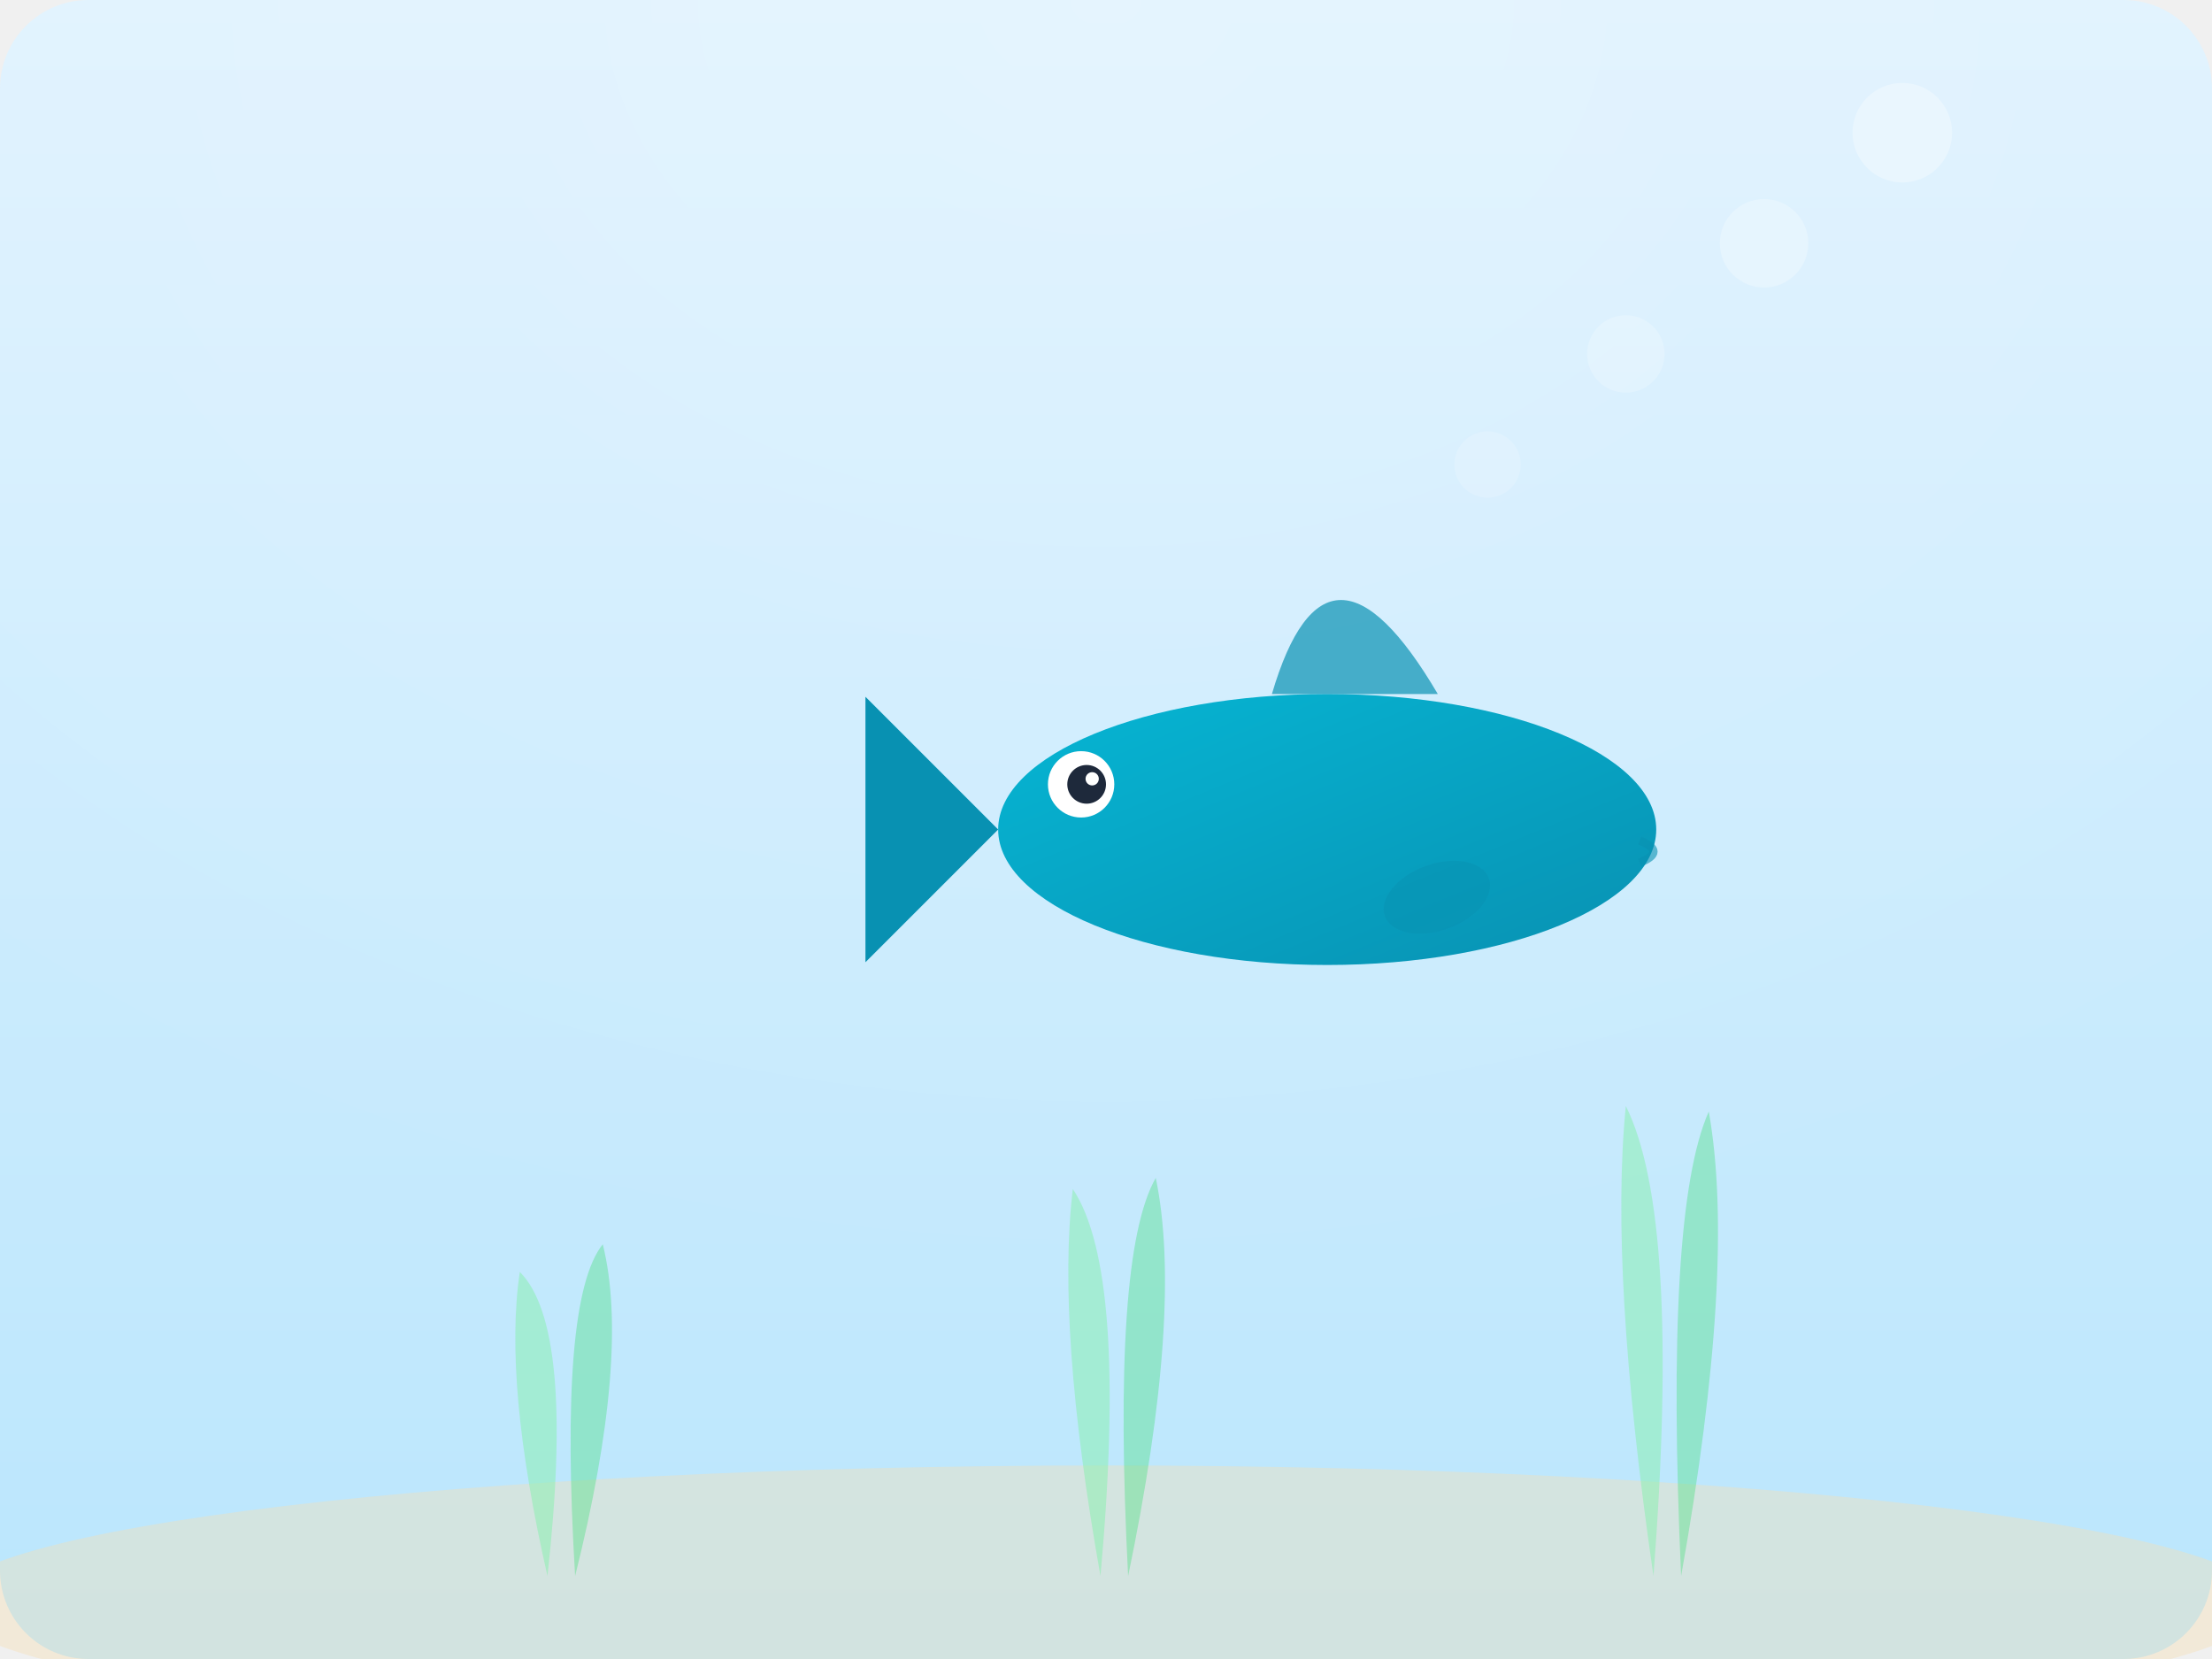
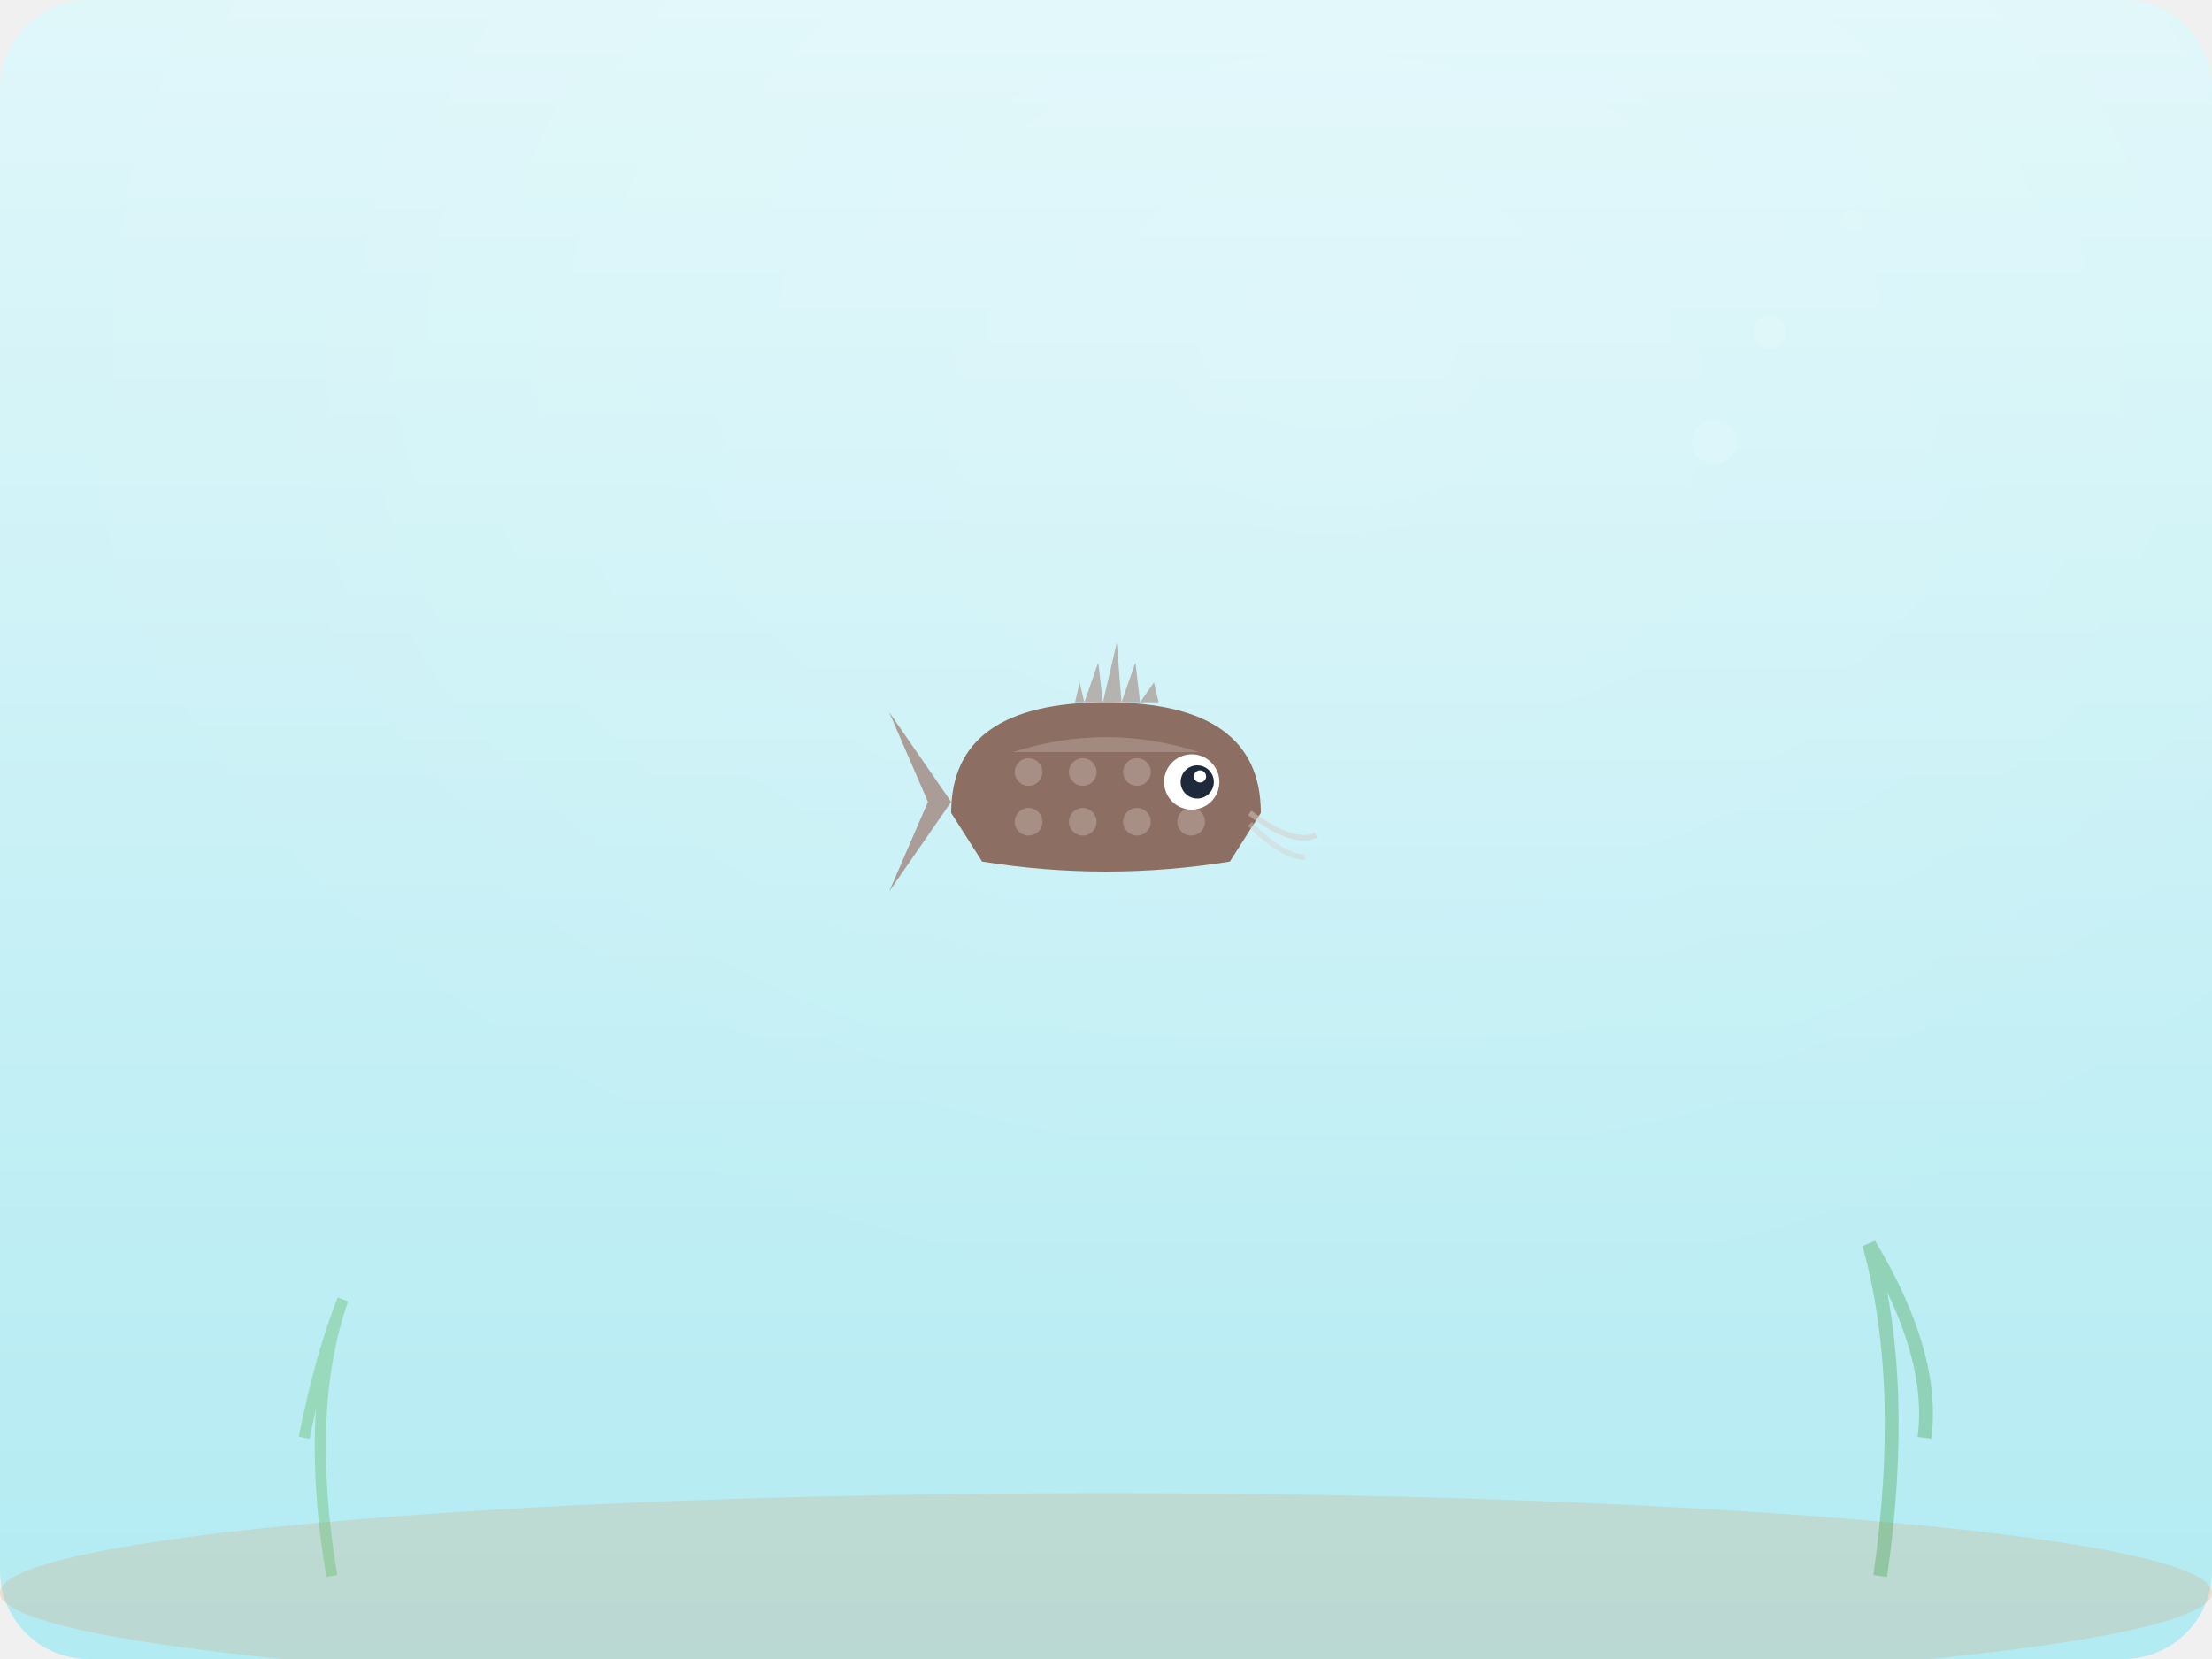
<svg xmlns="http://www.w3.org/2000/svg" viewBox="0 0 400 300" width="400" height="300">
  <defs>
-     <linearGradient id="bg_5" x1="0%" y1="0%" x2="0%" y2="100%">
-       <stop offset="0%" style="stop-color:#E0F2FE" />
-       <stop offset="100%" style="stop-color:#BAE6FD" />
+     <linearGradient id="bg5" x1="0%" y1="0%" x2="0%" y2="100%">
+       <stop offset="0%" style="stop-color:#E0F7FA" />
+       <stop offset="100%" style="stop-color:#B2EBF2" />
    </linearGradient>
-     <linearGradient id="fish_5" x1="0%" y1="0%" x2="100%" y2="100%">
-       <stop offset="0%" style="stop-color:#06B6D4" />
-       <stop offset="100%" style="stop-color:#0891B2" />
-     </linearGradient>
-     <radialGradient id="light_5" cx="50%" cy="0%" r="80%">
+     <radialGradient id="glow5" cx="60%" cy="20%" r="60%">
      <stop offset="0%" style="stop-color:white;stop-opacity:0.15" />
      <stop offset="100%" style="stop-color:white;stop-opacity:0" />
    </radialGradient>
  </defs>
-   <rect width="400" height="300" rx="16" fill="url(#bg_5)" />
-   <rect width="400" height="300" rx="16" fill="url(#light_5)" />
-   <ellipse cx="200" cy="290" rx="210" ry="25" fill="#F5DEB3" opacity="0.4" />
-   <path d="M99,285 Q91,250 94,230 Q104,240 99,285" fill="#86EFAC" opacity="0.5" />
-   <path d="M104,285 Q114,245 109,225 Q101,235 104,285" fill="#4ADE80" opacity="0.4" />
-   <path d="M199,285 Q191,240 194,215 Q204,230 199,285" fill="#86EFAC" opacity="0.5" />
-   <path d="M204,285 Q214,237 209,213 Q201,227 204,285" fill="#4ADE80" opacity="0.4" />
-   <path d="M299,285 Q291,230 294,200 Q304,220 299,285" fill="#86EFAC" opacity="0.5" />
-   <path d="M304,285 Q314,229 309,201 Q301,219 304,285" fill="#4ADE80" opacity="0.4" />
-   <circle cx="269" cy="84" r="6" fill="white" opacity="0.15" />
-   <circle cx="294" cy="64" r="7" fill="white" opacity="0.2" />
-   <circle cx="319" cy="44" r="8" fill="white" opacity="0.25" />
-   <circle cx="344" cy="24" r="9" fill="white" opacity="0.3" />
-   <ellipse cx="240" cy="150" rx="59.5" ry="24.5" fill="url(#fish_5)" />
-   <path d="M180.5,150 L156.5,126 L156.5,174 Z" fill="#0891B2" />
-   <path d="M230,125.5 Q240,91.5 260,125.5" fill="#0891B2" opacity="0.7" />
-   <ellipse cx="259.833" cy="162.25" rx="10" ry="6" fill="#0891B2" opacity="0.5" transform="rotate(-20 259.8333 162.25)" />
-   <circle cx="195.5" cy="141.833" r="6" fill="white" />
-   <circle cx="196.5" cy="141.833" r="3.5" fill="#1E293B" />
-   <circle cx="197.5" cy="140.833" r="1.2" fill="white" />
-   <path d="M296.5,152 Q301.5,154 296.5,156" fill="none" stroke="#0891B2" stroke-width="1.5" opacity="0.6" />
+   <rect width="400" height="300" rx="16" fill="url(#bg5)" />
+   <rect width="400" height="300" rx="16" fill="url(#glow5)" />
+   <ellipse cx="200" cy="288" rx="200" ry="18" fill="#D4A574" opacity="0.25" />
+   <path d="M60,285 Q55,255 62,235 Q58,245 55,260" stroke="#66BB6A" stroke-width="2" fill="none" opacity="0.4" />
+   <path d="M340,285 Q345,250 338,225 Q350,245 348,260" stroke="#43A047" stroke-width="2.5" fill="none" opacity="0.35" />
+   <circle cx="320" cy="60" r="3" fill="white" opacity="0.15" />
+   <circle cx="335" cy="40" r="2" fill="white" opacity="0.1" />
+   <circle cx="310" cy="80" r="4" fill="white" opacity="0.12" />
+   <path d="M172,145 L160.8,128.8 L167.8,145 L160.8,161.2 Z" fill="#A1887F" opacity="0.8" />
+   <path d="M194.4,127 L195.24,123.4 L196.08,127 L198.6,119.8 L199.44,127 L201.96,116.2 L202.8,127 L205.32,119.8 L206.16,127 L208.68,123.4 L209.52,127 " fill="#A1887F" opacity="0.6" />
+   <path d="M172,147 Q172,127 200,127 Q228,127 228,147 L222.4,155.8 Q200,159.4 177.6,155.8 Z" fill="#8D6E63" />
+   <path d="M183.2,136 Q200,130.6 216.8,136" fill="#D7CCC8" opacity="0.3" />
+   <circle cx="186" cy="139.6" r="2.5" fill="#D7CCC8" opacity="0.35" />
+   <circle cx="195.8" cy="139.6" r="2.5" fill="#D7CCC8" opacity="0.35" />
+   <circle cx="205.6" cy="139.6" r="2.5" fill="#D7CCC8" opacity="0.35" />
+   <circle cx="215.4" cy="139.6" r="2.5" fill="#D7CCC8" opacity="0.35" />
+   <circle cx="186" cy="148.6" r="2.5" fill="#D7CCC8" opacity="0.35" />
+   <circle cx="195.8" cy="148.6" r="2.5" fill="#D7CCC8" opacity="0.35" />
+   <circle cx="205.6" cy="148.6" r="2.5" fill="#D7CCC8" opacity="0.35" />
+   <circle cx="215.4" cy="148.6" r="2.5" fill="#D7CCC8" opacity="0.35" />
+   <circle cx="215.5" cy="141.4" r="5" fill="white" />
+   <circle cx="216.5" cy="141.4" r="3" fill="#1E293B" />
+   <circle cx="217" cy="140.4" r="1.1" fill="white" />
+   <path d="M226,147 Q234,153 238,151" fill="none" stroke="#D7CCC8" stroke-width="1" opacity="0.5" />
+   <path d="M226,149 Q232,155 236,155" fill="none" stroke="#D7CCC8" stroke-width="1" opacity="0.4" />
</svg>
